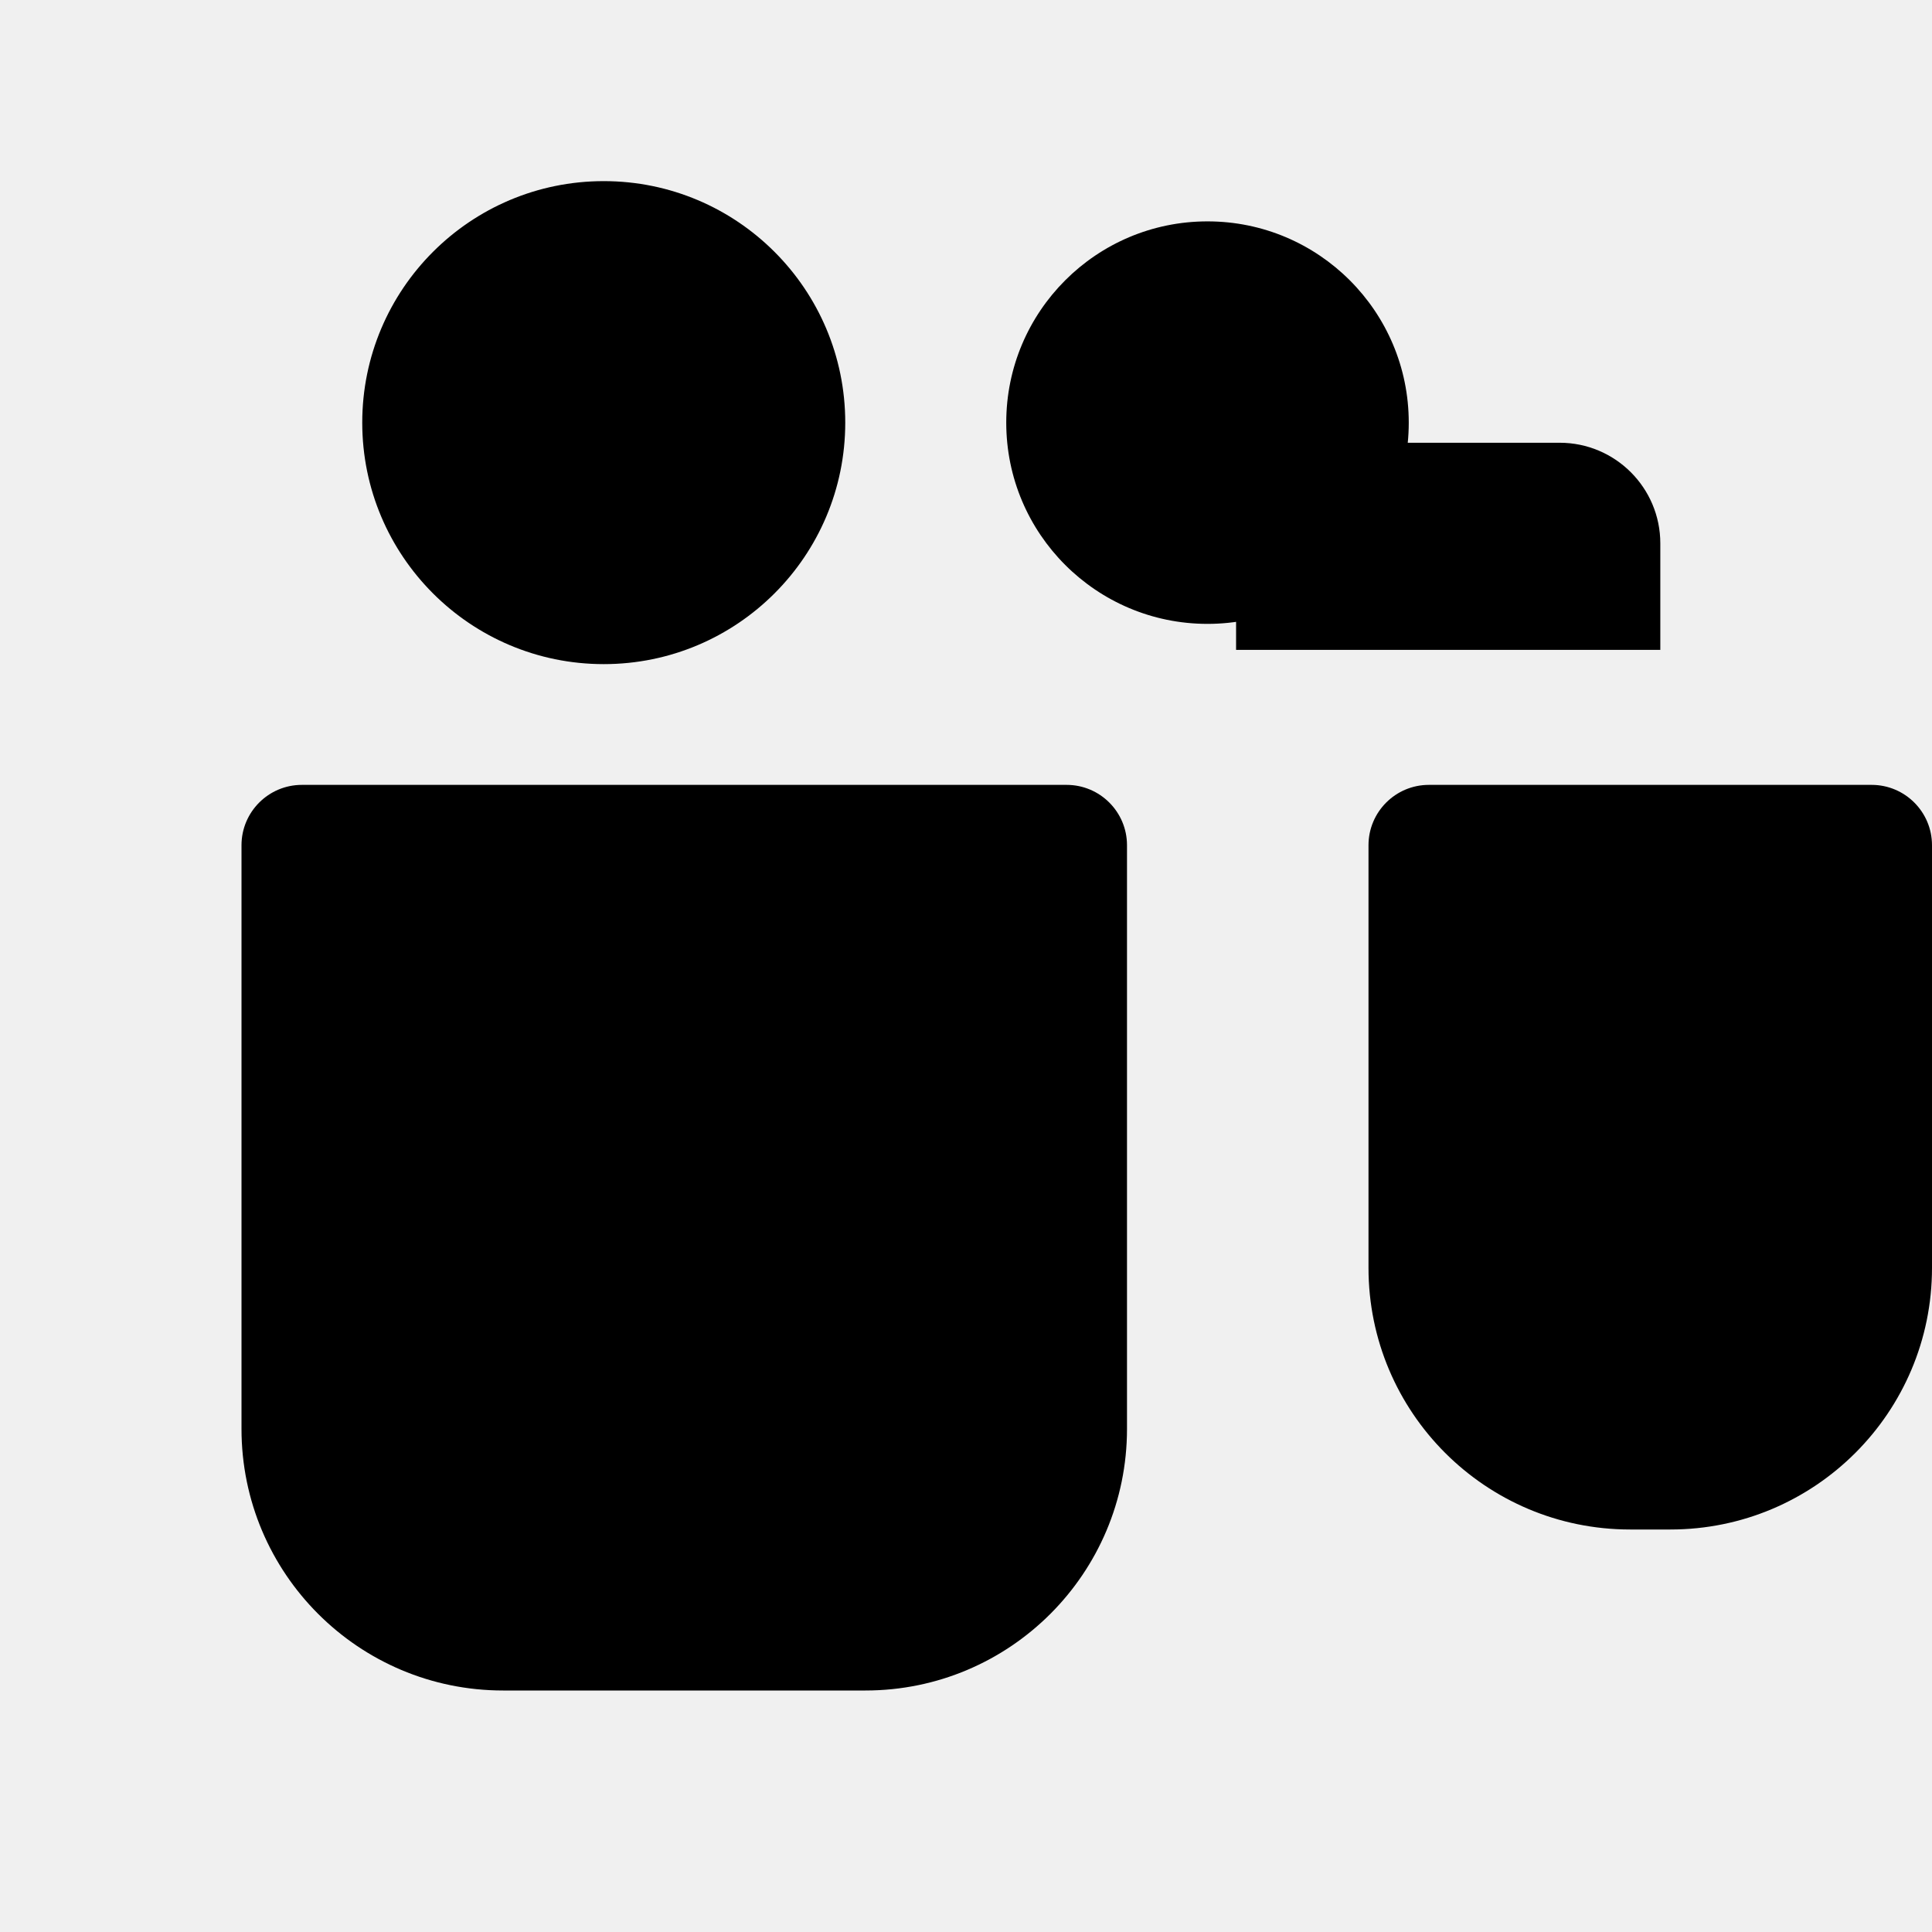
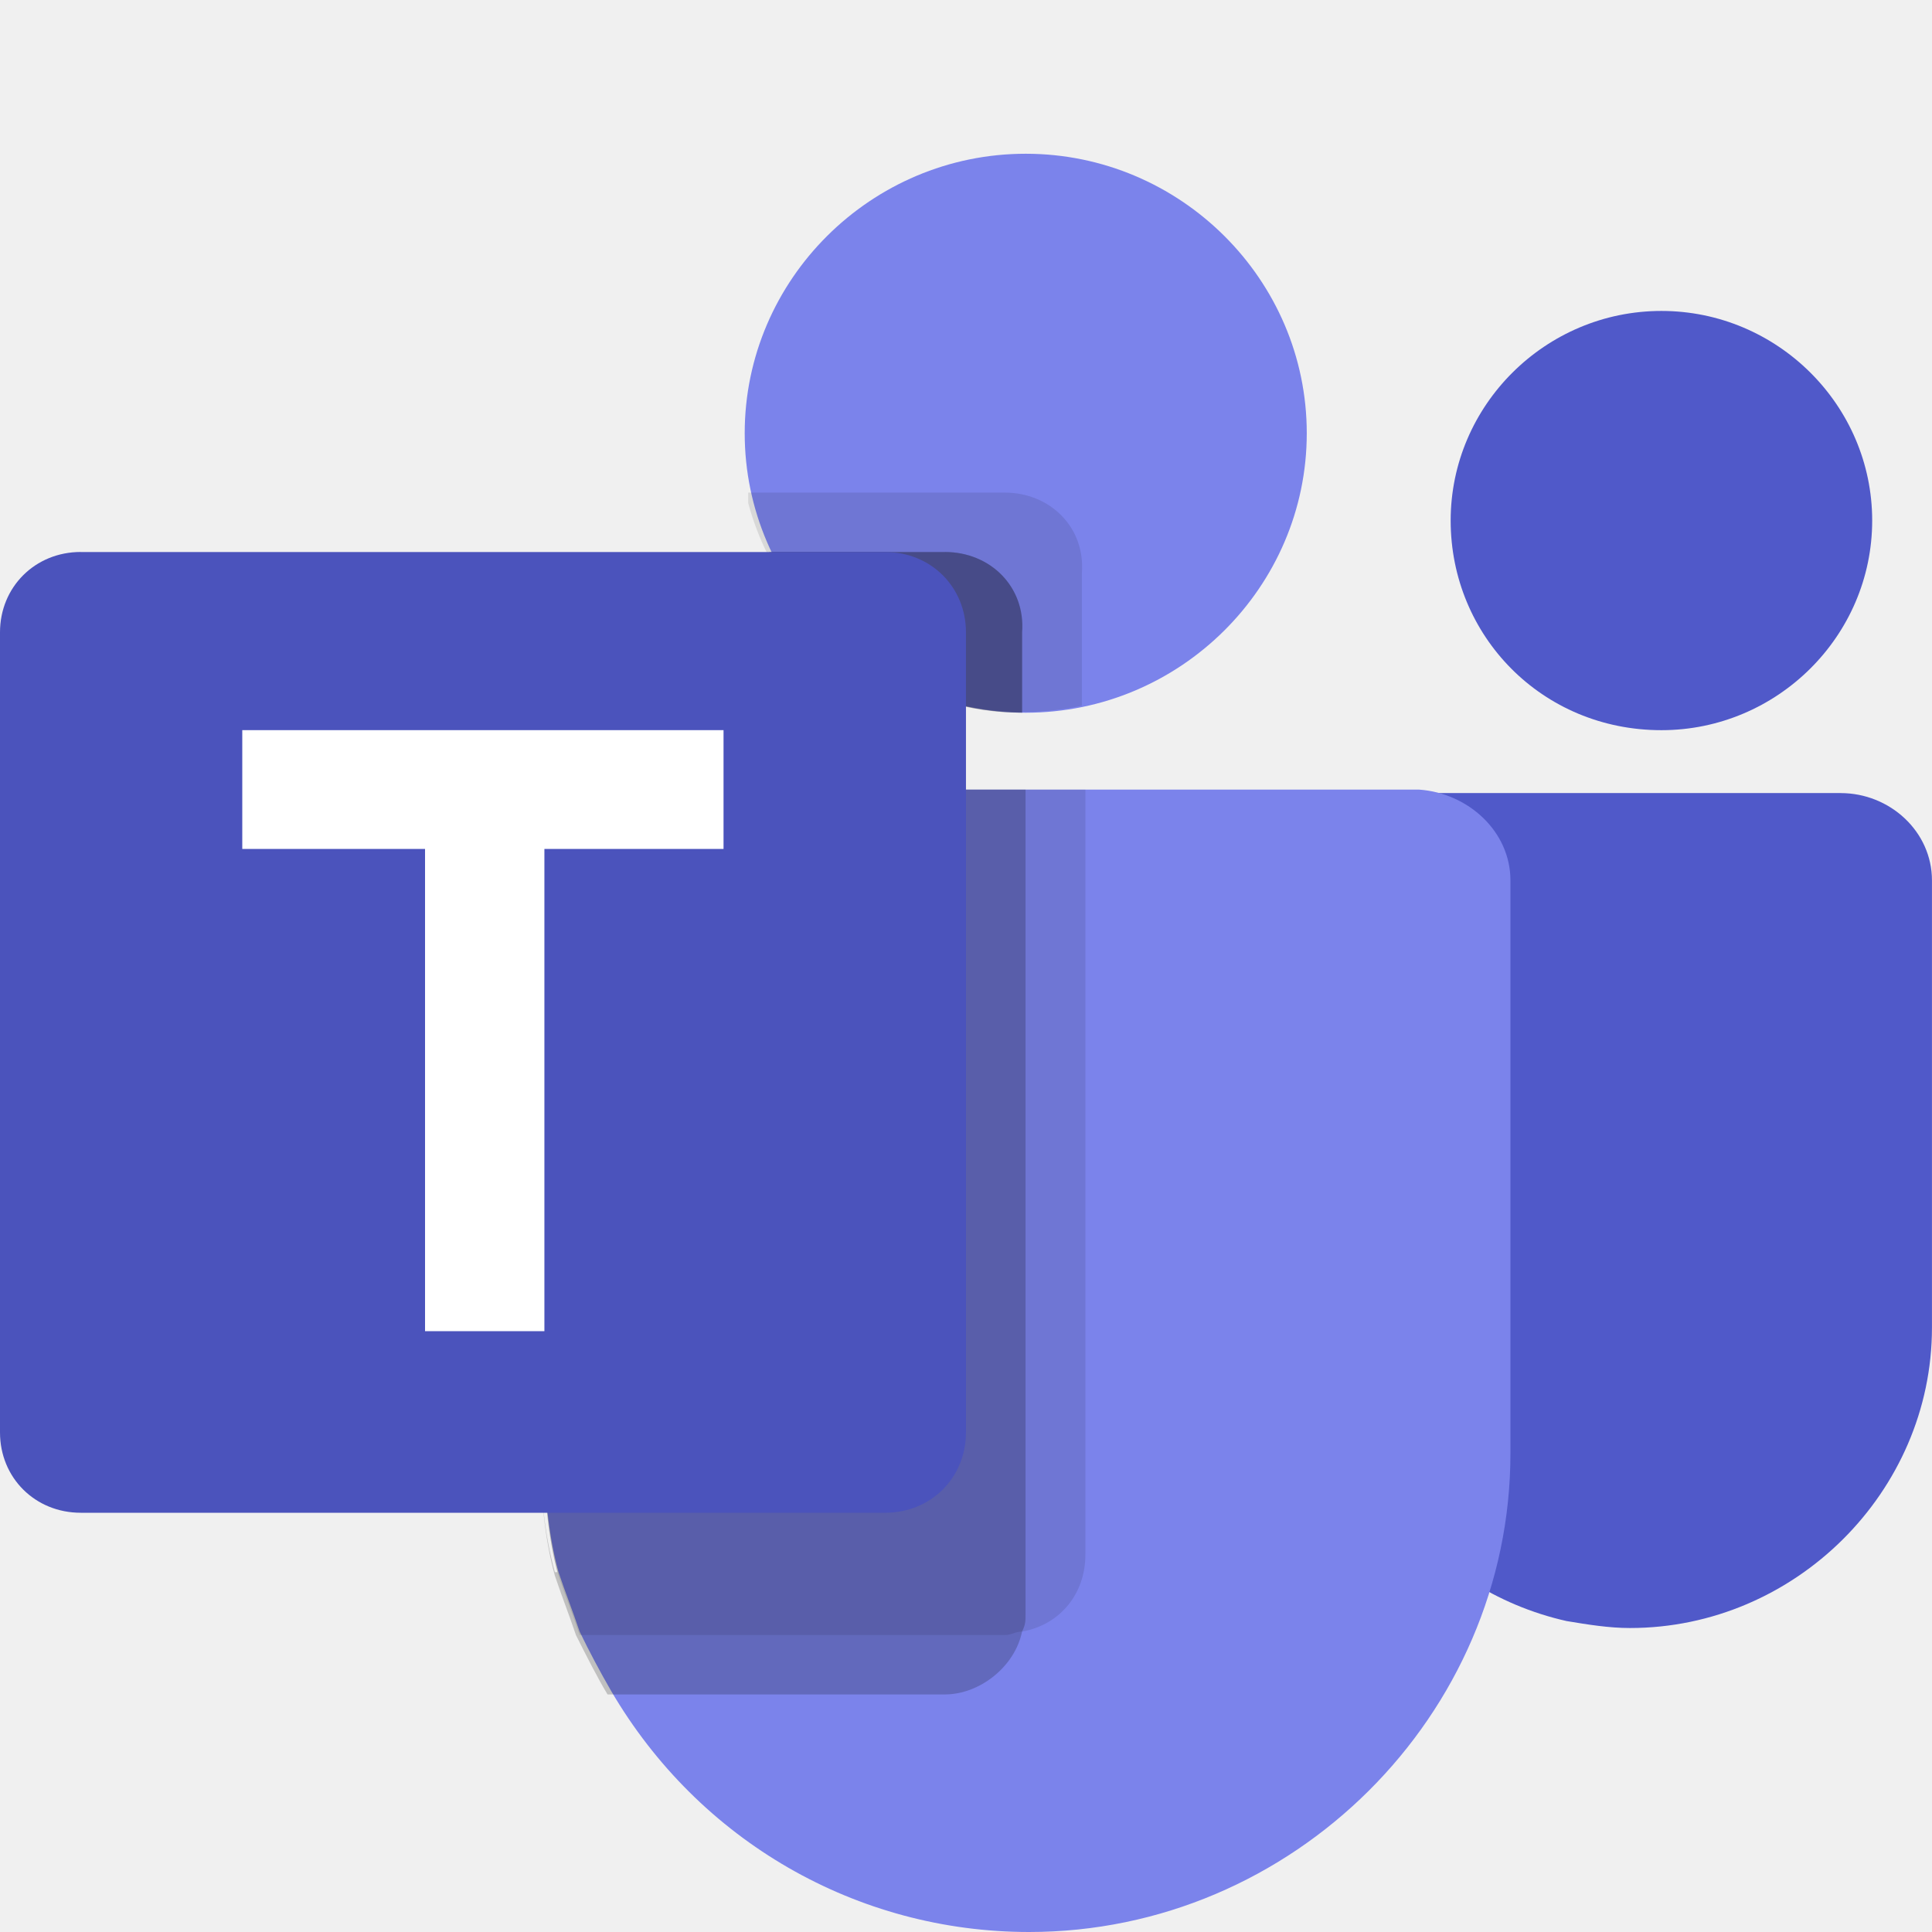
- <svg xmlns="http://www.w3.org/2000/svg" viewBox="0 0 24 24" fill="currentColor">
-   <path d="M20.625 8.073h-5.27V6.75c0-.69.56-1.25 1.25-1.25h2.77c.69 0 1.25.56 1.25 1.25v1.323zM24 10.5v5.25c0 1.795-1.455 3.25-3.25 3.25h-.5c-1.795 0-3.25-1.455-3.25-3.25V10.5c0-.414.336-.75.75-.75h5.5c.414 0 .75.336.75.75zm-6.5-5.25a2.5 2.5 0 11-5 0 2.5 2.5 0 015 0zM14 10.5v7.25c0 1.795-1.455 3.25-3.25 3.25h-4.5C4.455 21 3 19.545 3 17.75V10.5c0-.414.336-.75.75-.75h9.5c.414 0 .75.336.75.75zM10.5 5.25a3 3 0 11-6 0 3 3 0 016 0z" />
+ <svg xmlns="http://www.w3.org/2000/svg" t="1770352409247" class="icon" viewBox="0 0 1024 1024" version="1.1" p-id="14925" width="200" height="200">
+   <path d="M543.662 377.754c81.92 0 148.951-66.662 148.951-148.132 0-81.49-67.031-148.132-148.951-148.132-81.92 0-148.951 66.642-148.951 148.132 0 81.469 67.031 148.132 148.951 148.132z" fill="#7B83EB" p-id="14926" />
+   <path d="M532.48 261.079h-135.926v5.55c20.48 75.94 98.673 124.088 176.865 107.418v-70.369c1.864-24.064-16.753-42.598-40.96-42.598z" fill="#000000" fill-opacity=".098" p-id="14927" />
+   <path d="M500.777 292.577h-93.102c24.207 51.835 78.193 85.176 134.062 85.176v-42.598c1.843-24.064-16.773-42.598-40.96-42.598z" fill="#000000" fill-opacity=".2" p-id="14928" />
+   <path d="M880.579 387.011c61.44 0 111.718-49.992 111.718-111.104s-50.278-111.104-111.718-111.104-111.698 49.992-111.698 111.104 48.415 111.104 111.698 111.104zM975.585 420.332H724.255c-11.182 0-20.48 9.277-20.48 20.378v257.393c-1.864 75.919 52.122 144.425 126.587 161.096 11.182 1.843 22.344 3.686 33.526 3.686 87.491 0 160.092-72.192 160.092-159.232V466.637c0-25.928-22.323-46.285-48.394-46.285z" fill="#5059C9" p-id="14929" />
+   <path d="M800.563 466.637v303.677C800.563 909.189 685.097 1024 545.464 1024c-91.238 0-175.002-48.128-221.553-127.775A485.274 485.274 0 0 1 307.2 864.748c-3.727-11.1-7.455-20.357-11.182-31.478-5.571-20.357-7.434-42.598-7.434-62.956V466.637c0-25.928 22.323-48.128 48.394-48.128h415.191c26.051 1.843 48.394 22.2 48.394 48.128z" fill="#7B83EB" p-id="14930" />
+   <path d="M500.777 292.577h-93.102c24.207 51.835 78.193 85.176 134.062 85.176v-42.598c1.843-24.064-16.773-42.598-40.96-42.598z" fill="#000000" fill-opacity=".2" p-id="14931" />
+   <path d="M575.283 420.332v403.681c0 20.378-13.046 37.028-33.526 40.755-3.727 0-5.591 1.843-9.298 1.843h-225.28c-3.727-11.121-7.455-20.378-11.182-31.478-5.571-20.378-7.434-42.598-7.434-62.976V466.637c0-25.928 22.323-48.128 48.394-48.128H575.283v1.843z" fill="#000000" fill-opacity=".098" p-id="14932" />
+   <path d="M543.56 420.332v435.159c0 3.707 0 5.55-1.843 9.257-3.748 18.514-22.364 33.341-40.96 33.341h-178.749c-5.571-9.257-11.162-20.378-16.753-31.478-3.727-11.121-7.455-20.378-11.162-31.478-5.591-20.378-7.455-42.598-7.455-62.976V466.637c0-25.928 22.344-48.128 48.415-48.128H543.539v1.843z m0 0v372.204c0 24.064-18.616 42.598-42.803 42.598h-204.8c-5.591-20.378-7.455-42.598-7.455-62.976V466.637c0-25.928 22.323-48.128 48.415-48.128h206.643v1.843z m-208.507 0c-26.071 0-48.415 22.221-48.415 48.148v301.834c0 22.221 1.864 42.598 7.455 62.956h173.138c24.207 0 42.803-18.514 42.803-42.598V420.372H335.053z" fill="#000000" fill-opacity=".2" p-id="14933" />
+   <path d="M42.803 292.577h426.353c24.207 0 42.824 18.514 42.824 42.598V759.194c0 24.084-18.616 42.598-42.803 42.598H42.803C18.616 801.792 0 783.278 0 759.194V335.155c0-24.064 18.637-42.598 42.803-42.598z" fill="#4B53BC" p-id="14934" />
+   <path d="M383.508 449.966h-94.966V705.536H225.28V449.946H128.41v-62.956h255.078v62.956z" fill="#FFFFFF" p-id="14935" />
</svg>
